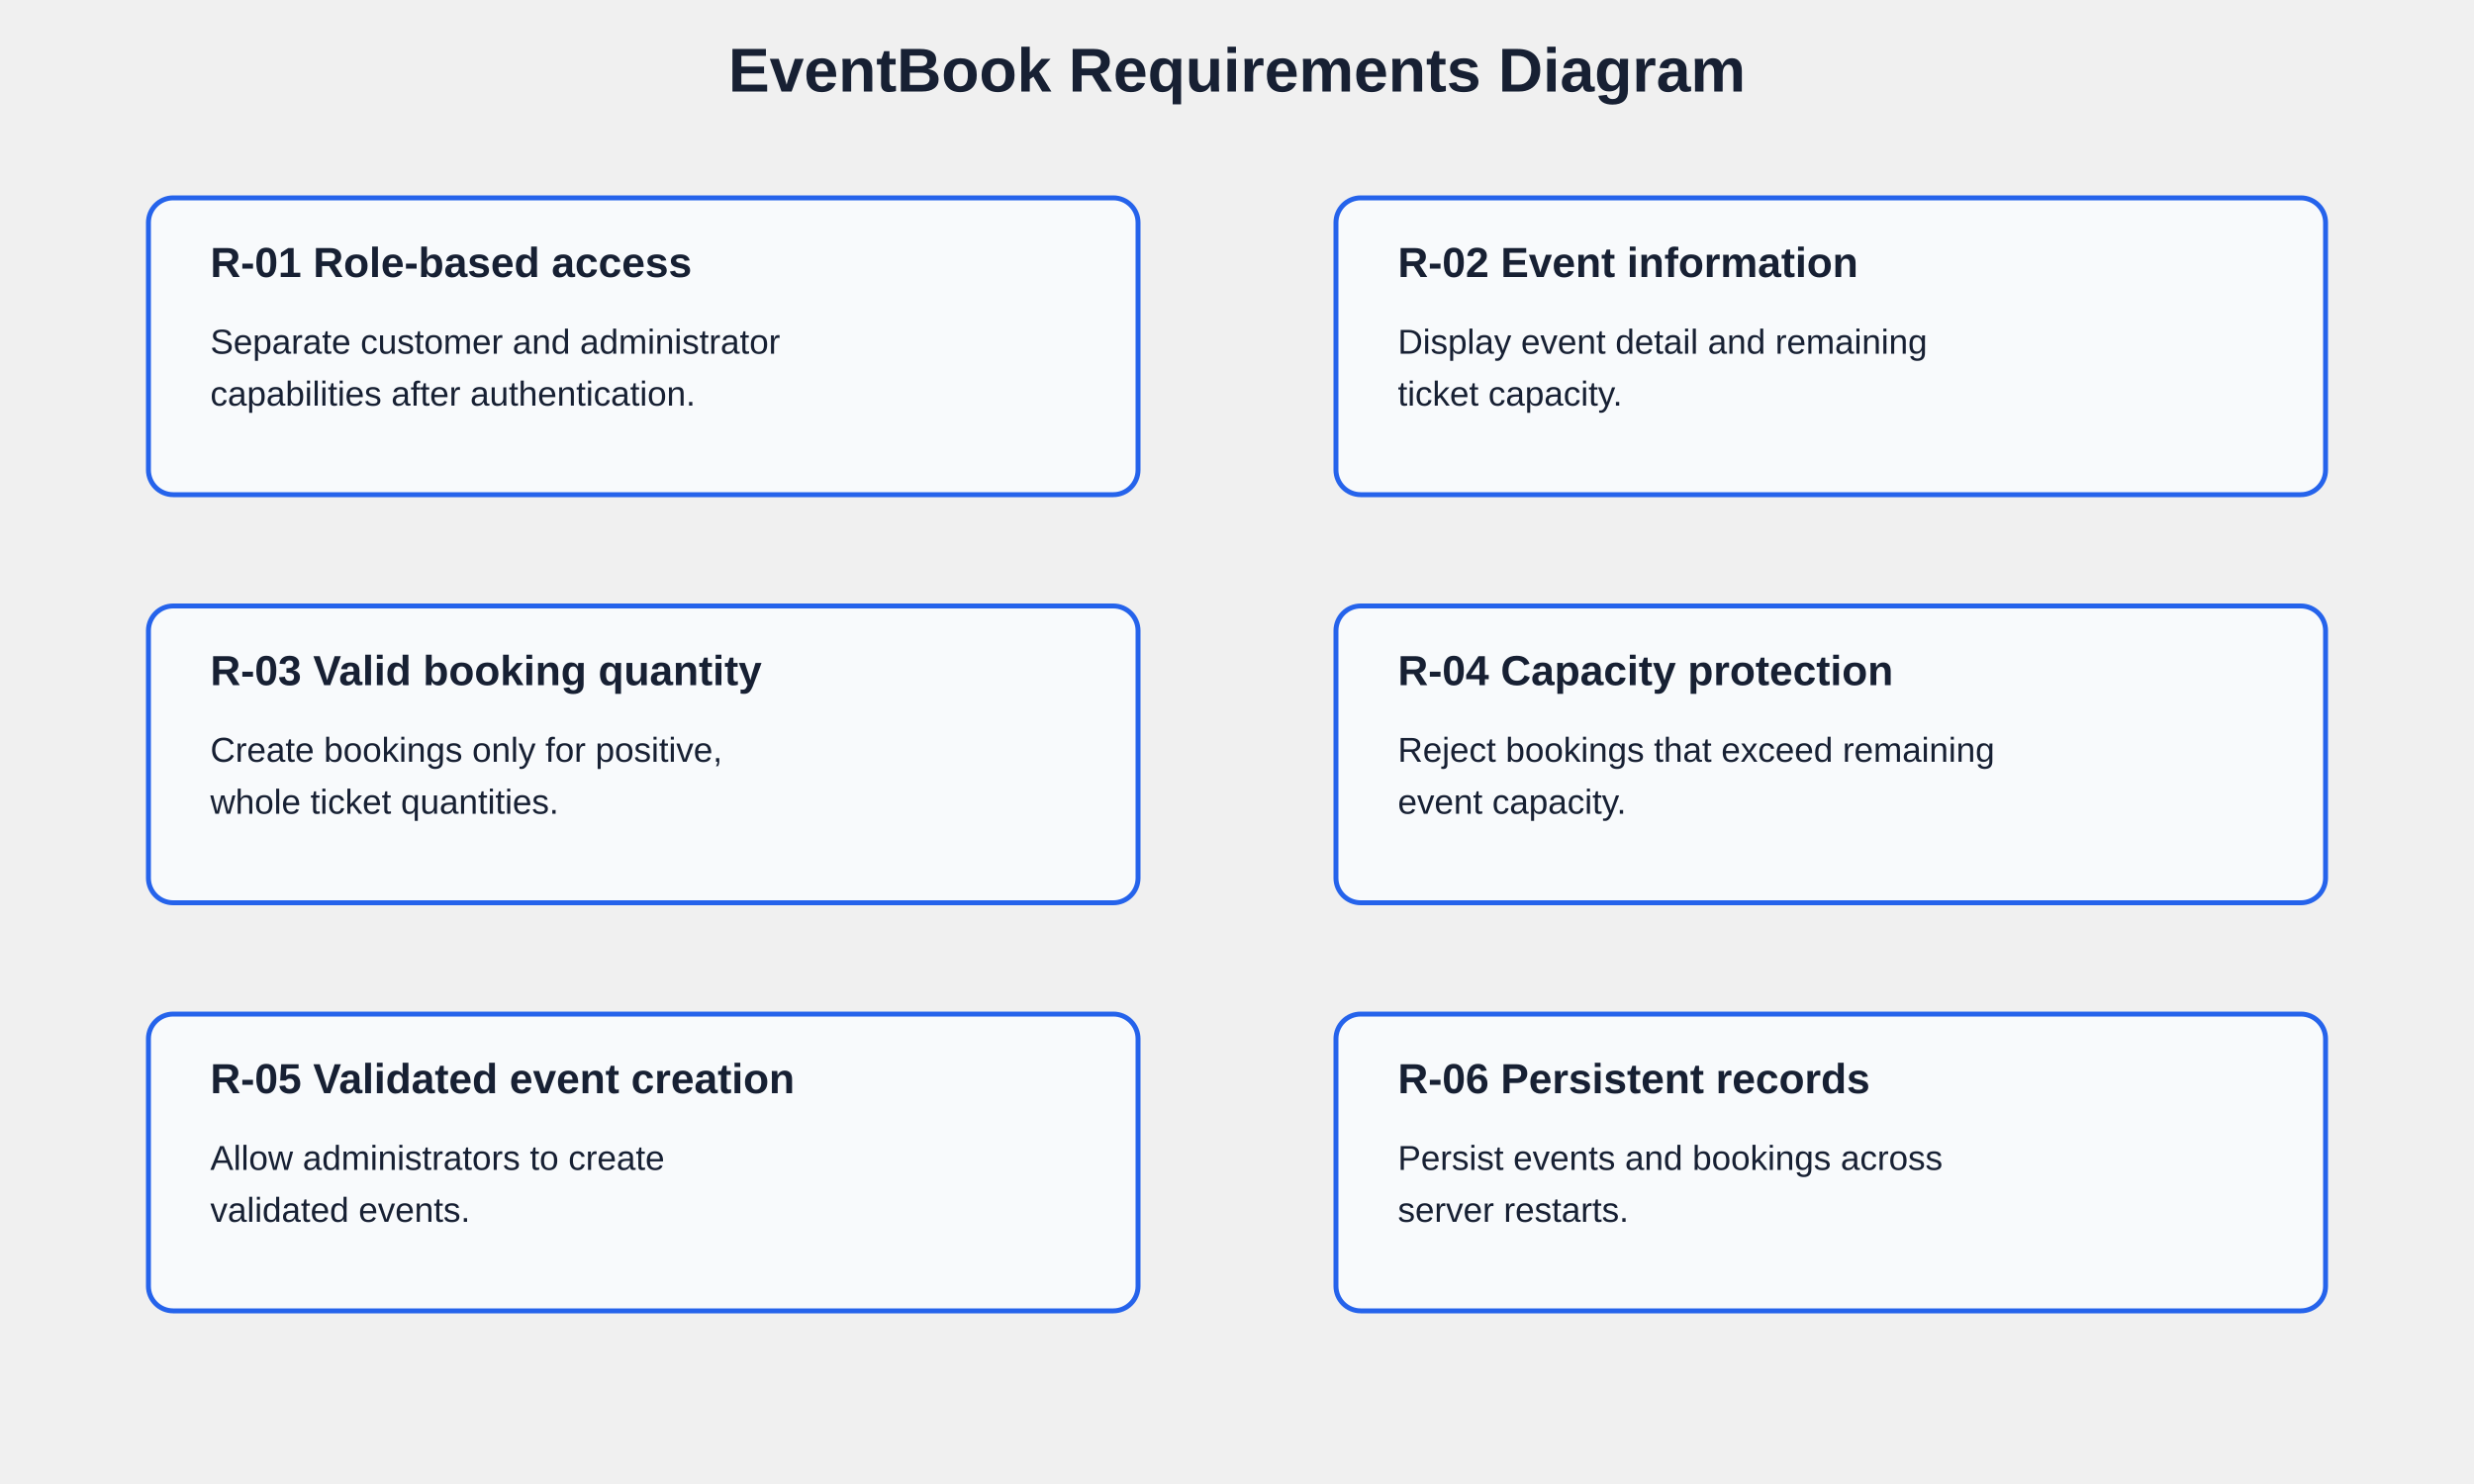
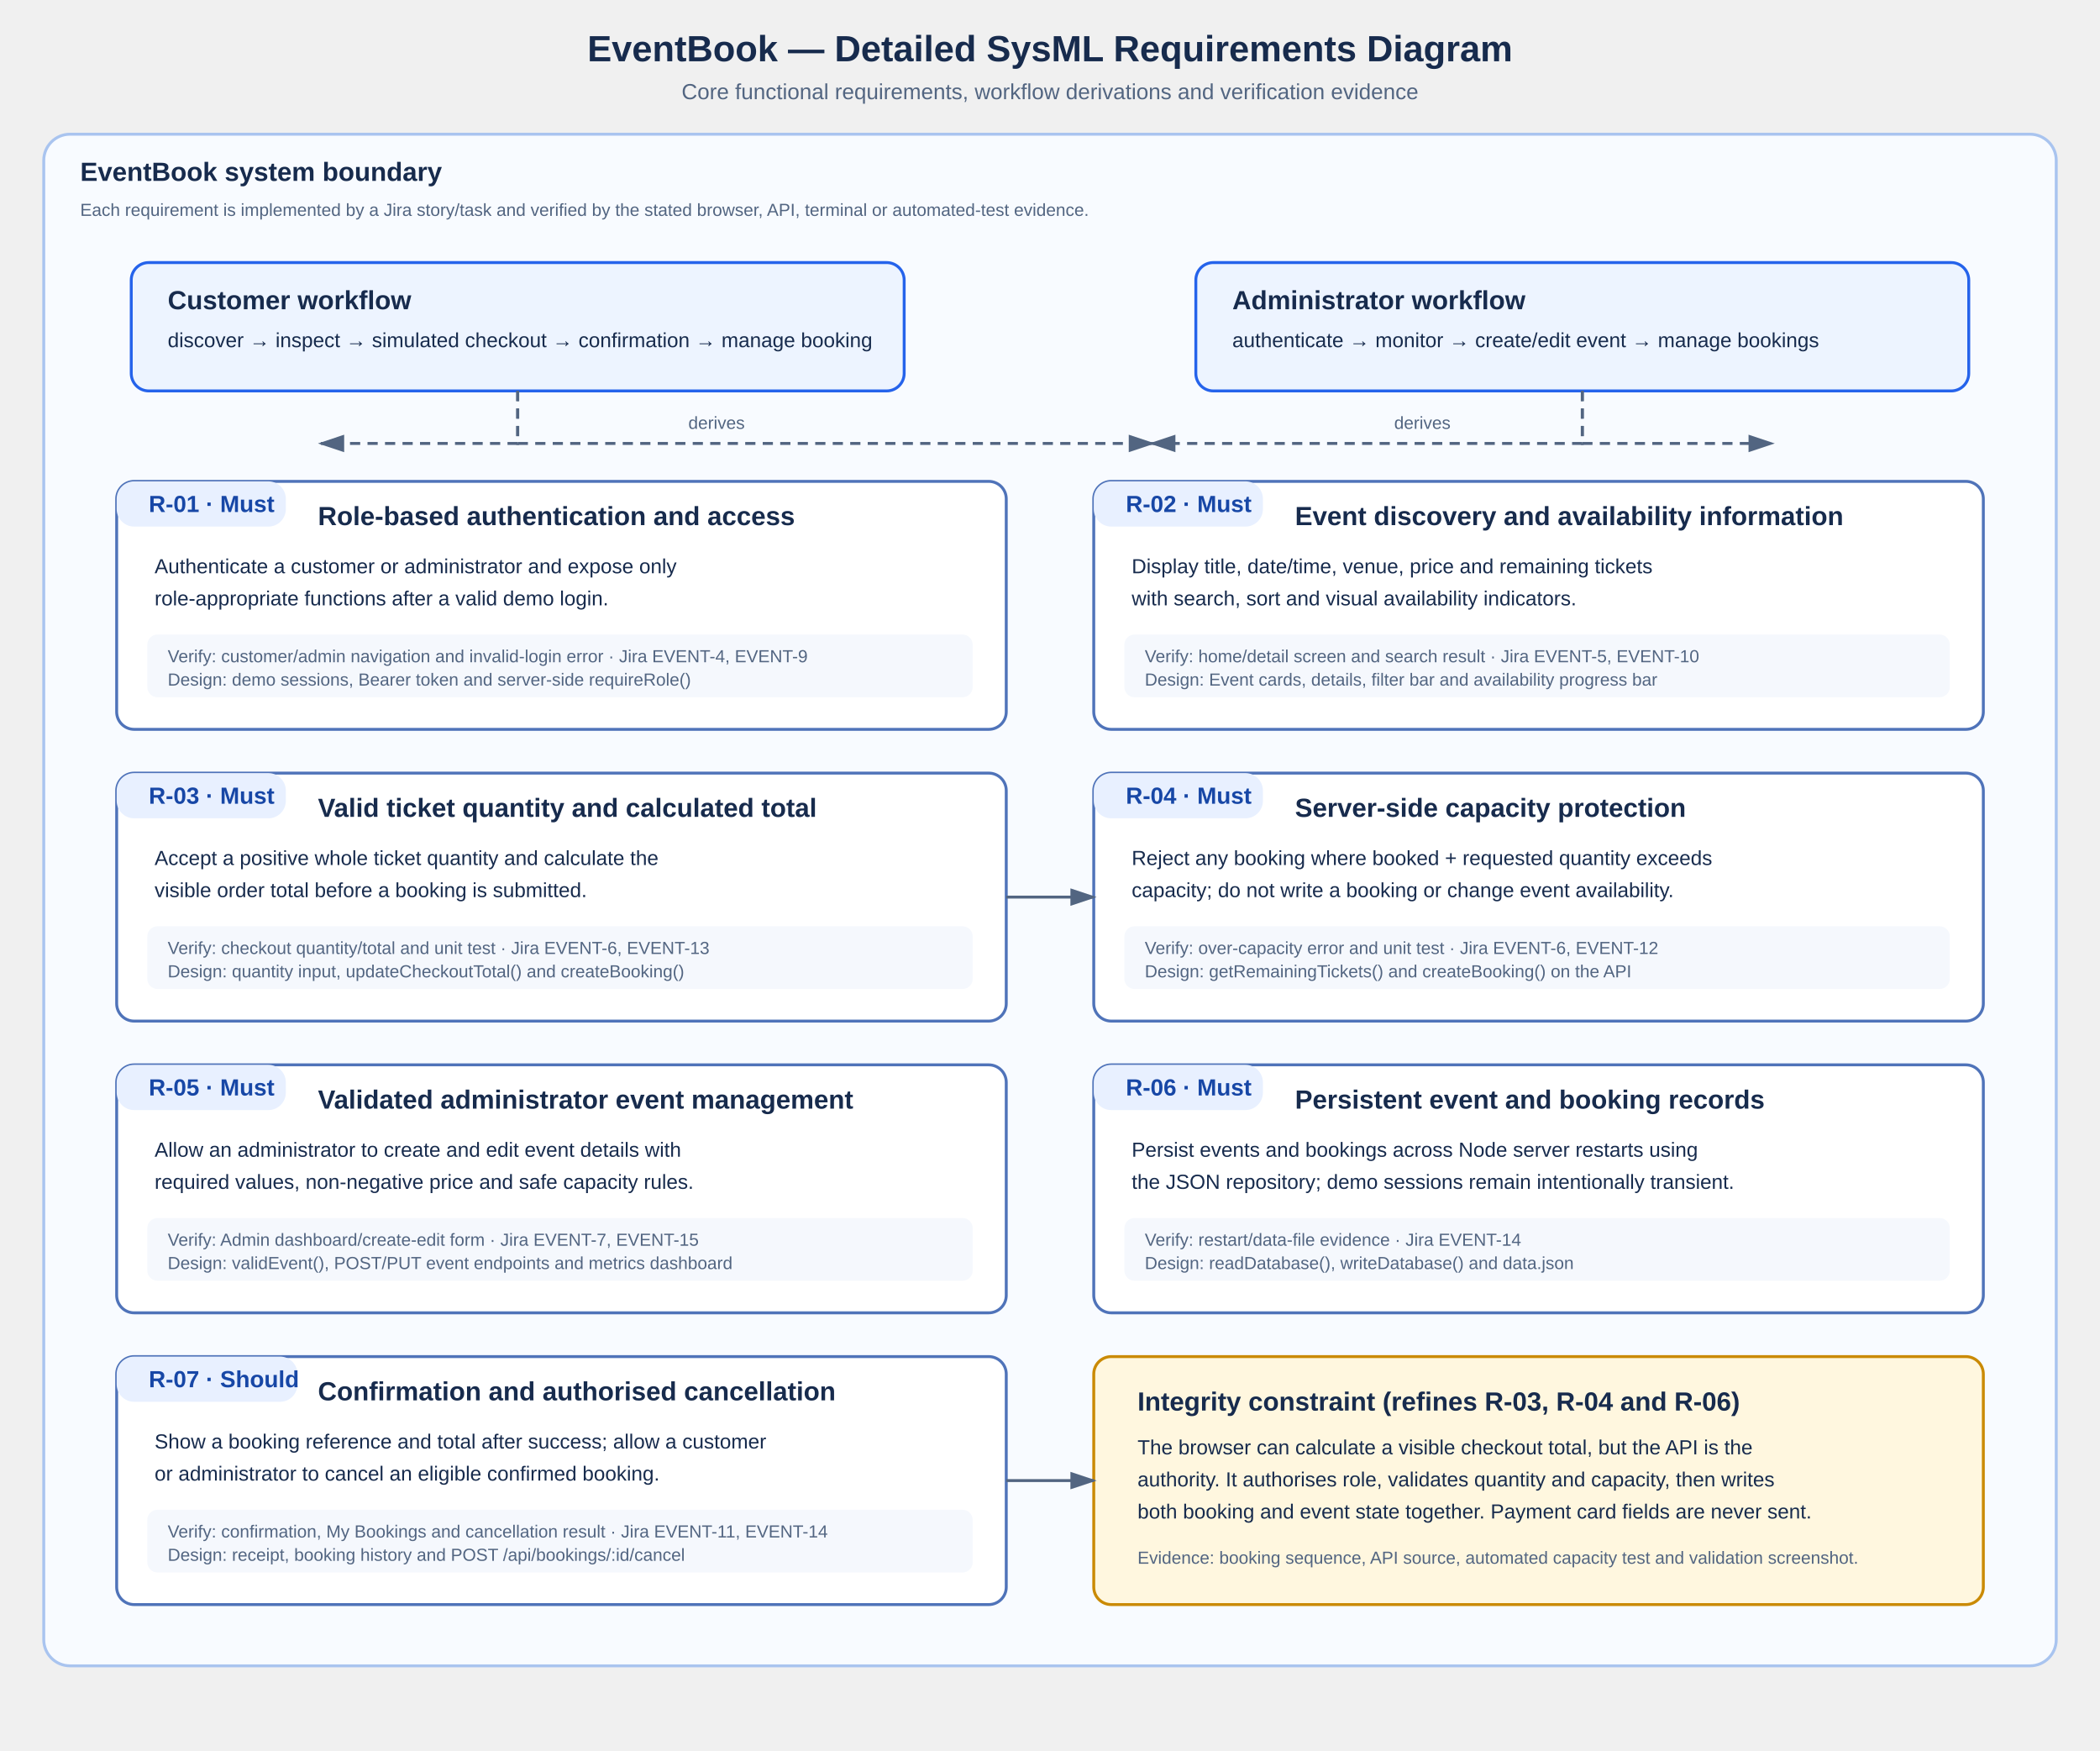
- <svg xmlns="http://www.w3.org/2000/svg" width="1000" height="600" viewBox="0 0 1000 600">
-   <style>text{font-family:Arial,sans-serif;fill:#172033}.title{font-size:25px;font-weight:700}.id{font-size:17px;font-weight:700}.txt{font-size:14px}.box{fill:#f8fafc;stroke:#2563eb;stroke-width:2}</style>
-   <text x="500" y="37" text-anchor="middle" class="title">EventBook Requirements Diagram</text>
-   <g class="box">
-     <rect x="60" y="80" width="400" height="120" rx="10" />
-     <rect x="540" y="80" width="400" height="120" rx="10" />
-     <rect x="60" y="245" width="400" height="120" rx="10" />
-     <rect x="540" y="245" width="400" height="120" rx="10" />
-     <rect x="60" y="410" width="400" height="120" rx="10" />
-     <rect x="540" y="410" width="400" height="120" rx="10" />
-   </g>
-   <g>
-     <text x="85" y="112" class="id">R-01 Role-based access</text>
-     <text x="85" y="143" class="txt">Separate customer and administrator</text>
-     <text x="85" y="164" class="txt">capabilities after authentication.</text>
-     <text x="565" y="112" class="id">R-02 Event information</text>
-     <text x="565" y="143" class="txt">Display event detail and remaining</text>
-     <text x="565" y="164" class="txt">ticket capacity.</text>
-     <text x="85" y="277" class="id">R-03 Valid booking quantity</text>
-     <text x="85" y="308" class="txt">Create bookings only for positive,</text>
-     <text x="85" y="329" class="txt">whole ticket quantities.</text>
-     <text x="565" y="277" class="id">R-04 Capacity protection</text>
-     <text x="565" y="308" class="txt">Reject bookings that exceed remaining</text>
-     <text x="565" y="329" class="txt">event capacity.</text>
-     <text x="85" y="442" class="id">R-05 Validated event creation</text>
-     <text x="85" y="473" class="txt">Allow administrators to create</text>
-     <text x="85" y="494" class="txt">validated events.</text>
-     <text x="565" y="442" class="id">R-06 Persistent records</text>
-     <text x="565" y="473" class="txt">Persist events and bookings across</text>
-     <text x="565" y="494" class="txt">server restarts.</text>
-   </g>
+ <svg xmlns="http://www.w3.org/2000/svg" width="1440" height="1200" viewBox="0 0 1440 1200" role="img" aria-labelledby="title description">
+   <defs>
+     <marker id="arrow" markerWidth="10" markerHeight="10" refX="8" refY="3" orient="auto">
+       <path d="M0,0 L0,6 L9,3 z" fill="#526581" />
+     </marker>
+     <style>
+       text { font-family: Arial, Helvetica, sans-serif; fill: #172b4d; }
+       .title { font-size: 25px; font-weight: 700; }
+       .subtitle { font-size: 15px; fill: #526581; }
+       .boundary { fill: #f8fbff; stroke: #a9c4ef; stroke-width: 2; }
+       .workflow { fill: #edf4ff; stroke: #2563eb; stroke-width: 2; }
+       .requirement { fill: #ffffff; stroke: #4f73b9; stroke-width: 2; }
+       .priority { fill: #e8f0ff; }
+       .verification { fill: #f5f8fd; }
+       .constraint { fill: #fff7df; stroke: #ca8a04; stroke-width: 2; }
+       .heading { font-size: 18px; font-weight: 700; }
+       .id { font-size: 16px; font-weight: 700; fill: #1747a6; }
+       .body { font-size: 14px; }
+       .small { font-size: 12px; fill: #526581; }
+       .line { stroke: #526581; stroke-width: 2; fill: none; marker-end: url(#arrow); }
+       .dash { stroke-dasharray: 7 5; }
+     </style>
+   </defs>
+   <text x="720" y="42" text-anchor="middle" class="title">EventBook — Detailed SysML Requirements Diagram</text>
+   <text x="720" y="68" text-anchor="middle" class="subtitle">Core functional requirements, workflow derivations and verification evidence</text>
+   <rect x="30" y="92" width="1380" height="1050" rx="18" class="boundary" />
+   <text x="55" y="124" class="heading">EventBook system boundary</text>
+   <text x="55" y="148" class="small">Each requirement is implemented by a Jira story/task and verified by the stated browser, API, terminal or automated-test evidence.</text>
+   <rect x="90" y="180" width="530" height="88" rx="12" class="workflow" />
+   <text x="115" y="212" class="heading">Customer workflow</text>
+   <text x="115" y="238" class="body">discover → inspect → simulated checkout → confirmation → manage booking</text>
+   <rect x="820" y="180" width="530" height="88" rx="12" class="workflow" />
+   <text x="845" y="212" class="heading">Administrator workflow</text>
+   <text x="845" y="238" class="body">authenticate → monitor → create/edit event → manage bookings</text>
+   <path d="M355 268V304H220" class="line dash" />
+   <path d="M355 268V304H790" class="line dash" />
+   <path d="M1085 268V304H1215" class="line dash" />
+   <path d="M1085 268V304H790" class="line dash" />
+   <text x="472" y="294" class="small">derives</text>
+   <text x="956" y="294" class="small">derives</text>
+   <rect x="80" y="330" width="610" height="170" rx="12" class="requirement" />
+   <rect x="80" y="330" width="116" height="31" rx="12" class="priority" />
+   <text x="102" y="351" class="id">R-01 · Must</text>
+   <text x="218" y="360" class="heading">Role-based authentication and access</text>
+   <text x="106" y="393" class="body">Authenticate a customer or administrator and expose only</text>
+   <text x="106" y="415" class="body">role-appropriate functions after a valid demo login.</text>
+   <rect x="101" y="435" width="566" height="43" rx="7" class="verification" />
+   <text x="115" y="454" class="small">Verify: customer/admin navigation and invalid-login error · Jira EVENT-4, EVENT-9</text>
+   <text x="115" y="470" class="small">Design: demo sessions, Bearer token and server-side requireRole()</text>
+   <rect x="750" y="330" width="610" height="170" rx="12" class="requirement" />
+   <rect x="750" y="330" width="116" height="31" rx="12" class="priority" />
+   <text x="772" y="351" class="id">R-02 · Must</text>
+   <text x="888" y="360" class="heading">Event discovery and availability information</text>
+   <text x="776" y="393" class="body">Display title, date/time, venue, price and remaining tickets</text>
+   <text x="776" y="415" class="body">with search, sort and visual availability indicators.</text>
+   <rect x="771" y="435" width="566" height="43" rx="7" class="verification" />
+   <text x="785" y="454" class="small">Verify: home/detail screen and search result · Jira EVENT-5, EVENT-10</text>
+   <text x="785" y="470" class="small">Design: Event cards, details, filter bar and availability progress bar</text>
+   <rect x="80" y="530" width="610" height="170" rx="12" class="requirement" />
+   <rect x="80" y="530" width="116" height="31" rx="12" class="priority" />
+   <text x="102" y="551" class="id">R-03 · Must</text>
+   <text x="218" y="560" class="heading">Valid ticket quantity and calculated total</text>
+   <text x="106" y="593" class="body">Accept a positive whole ticket quantity and calculate the</text>
+   <text x="106" y="615" class="body">visible order total before a booking is submitted.</text>
+   <rect x="101" y="635" width="566" height="43" rx="7" class="verification" />
+   <text x="115" y="654" class="small">Verify: checkout quantity/total and unit test · Jira EVENT-6, EVENT-13</text>
+   <text x="115" y="670" class="small">Design: quantity input, updateCheckoutTotal() and createBooking()</text>
+   <rect x="750" y="530" width="610" height="170" rx="12" class="requirement" />
+   <rect x="750" y="530" width="116" height="31" rx="12" class="priority" />
+   <text x="772" y="551" class="id">R-04 · Must</text>
+   <text x="888" y="560" class="heading">Server-side capacity protection</text>
+   <text x="776" y="593" class="body">Reject any booking where booked + requested quantity exceeds</text>
+   <text x="776" y="615" class="body">capacity; do not write a booking or change event availability.</text>
+   <rect x="771" y="635" width="566" height="43" rx="7" class="verification" />
+   <text x="785" y="654" class="small">Verify: over-capacity error and unit test · Jira EVENT-6, EVENT-12</text>
+   <text x="785" y="670" class="small">Design: getRemainingTickets() and createBooking() on the API</text>
+   <rect x="80" y="730" width="610" height="170" rx="12" class="requirement" />
+   <rect x="80" y="730" width="116" height="31" rx="12" class="priority" />
+   <text x="102" y="751" class="id">R-05 · Must</text>
+   <text x="218" y="760" class="heading">Validated administrator event management</text>
+   <text x="106" y="793" class="body">Allow an administrator to create and edit event details with</text>
+   <text x="106" y="815" class="body">required values, non-negative price and safe capacity rules.</text>
+   <rect x="101" y="835" width="566" height="43" rx="7" class="verification" />
+   <text x="115" y="854" class="small">Verify: Admin dashboard/create-edit form · Jira EVENT-7, EVENT-15</text>
+   <text x="115" y="870" class="small">Design: validEvent(), POST/PUT event endpoints and metrics dashboard</text>
+   <rect x="750" y="730" width="610" height="170" rx="12" class="requirement" />
+   <rect x="750" y="730" width="116" height="31" rx="12" class="priority" />
+   <text x="772" y="751" class="id">R-06 · Must</text>
+   <text x="888" y="760" class="heading">Persistent event and booking records</text>
+   <text x="776" y="793" class="body">Persist events and bookings across Node server restarts using</text>
+   <text x="776" y="815" class="body">the JSON repository; demo sessions remain intentionally transient.</text>
+   <rect x="771" y="835" width="566" height="43" rx="7" class="verification" />
+   <text x="785" y="854" class="small">Verify: restart/data-file evidence · Jira EVENT-14</text>
+   <text x="785" y="870" class="small">Design: readDatabase(), writeDatabase() and data.json</text>
+   <rect x="80" y="930" width="610" height="170" rx="12" class="requirement" />
+   <rect x="80" y="930" width="124" height="31" rx="12" class="priority" />
+   <text x="102" y="951" class="id">R-07 · Should</text>
+   <text x="218" y="960" class="heading">Confirmation and authorised cancellation</text>
+   <text x="106" y="993" class="body">Show a booking reference and total after success; allow a customer</text>
+   <text x="106" y="1015" class="body">or administrator to cancel an eligible confirmed booking.</text>
+   <rect x="101" y="1035" width="566" height="43" rx="7" class="verification" />
+   <text x="115" y="1054" class="small">Verify: confirmation, My Bookings and cancellation result · Jira EVENT-11, EVENT-14</text>
+   <text x="115" y="1070" class="small">Design: receipt, booking history and POST /api/bookings/:id/cancel</text>
+   <rect x="750" y="930" width="610" height="170" rx="12" class="constraint" />
+   <text x="780" y="967" class="heading">Integrity constraint (refines R-03, R-04 and R-06)</text>
+   <text x="780" y="997" class="body">The browser can calculate a visible checkout total, but the API is the</text>
+   <text x="780" y="1019" class="body">authority. It authorises role, validates quantity and capacity, then writes</text>
+   <text x="780" y="1041" class="body">both booking and event state together. Payment card fields are never sent.</text>
+   <text x="780" y="1072" class="small">Evidence: booking sequence, API source, automated capacity test and validation screenshot.</text>
+   <path d="M690 615H750" class="line" />
+   <path d="M690 1015H750" class="line" />
</svg>
